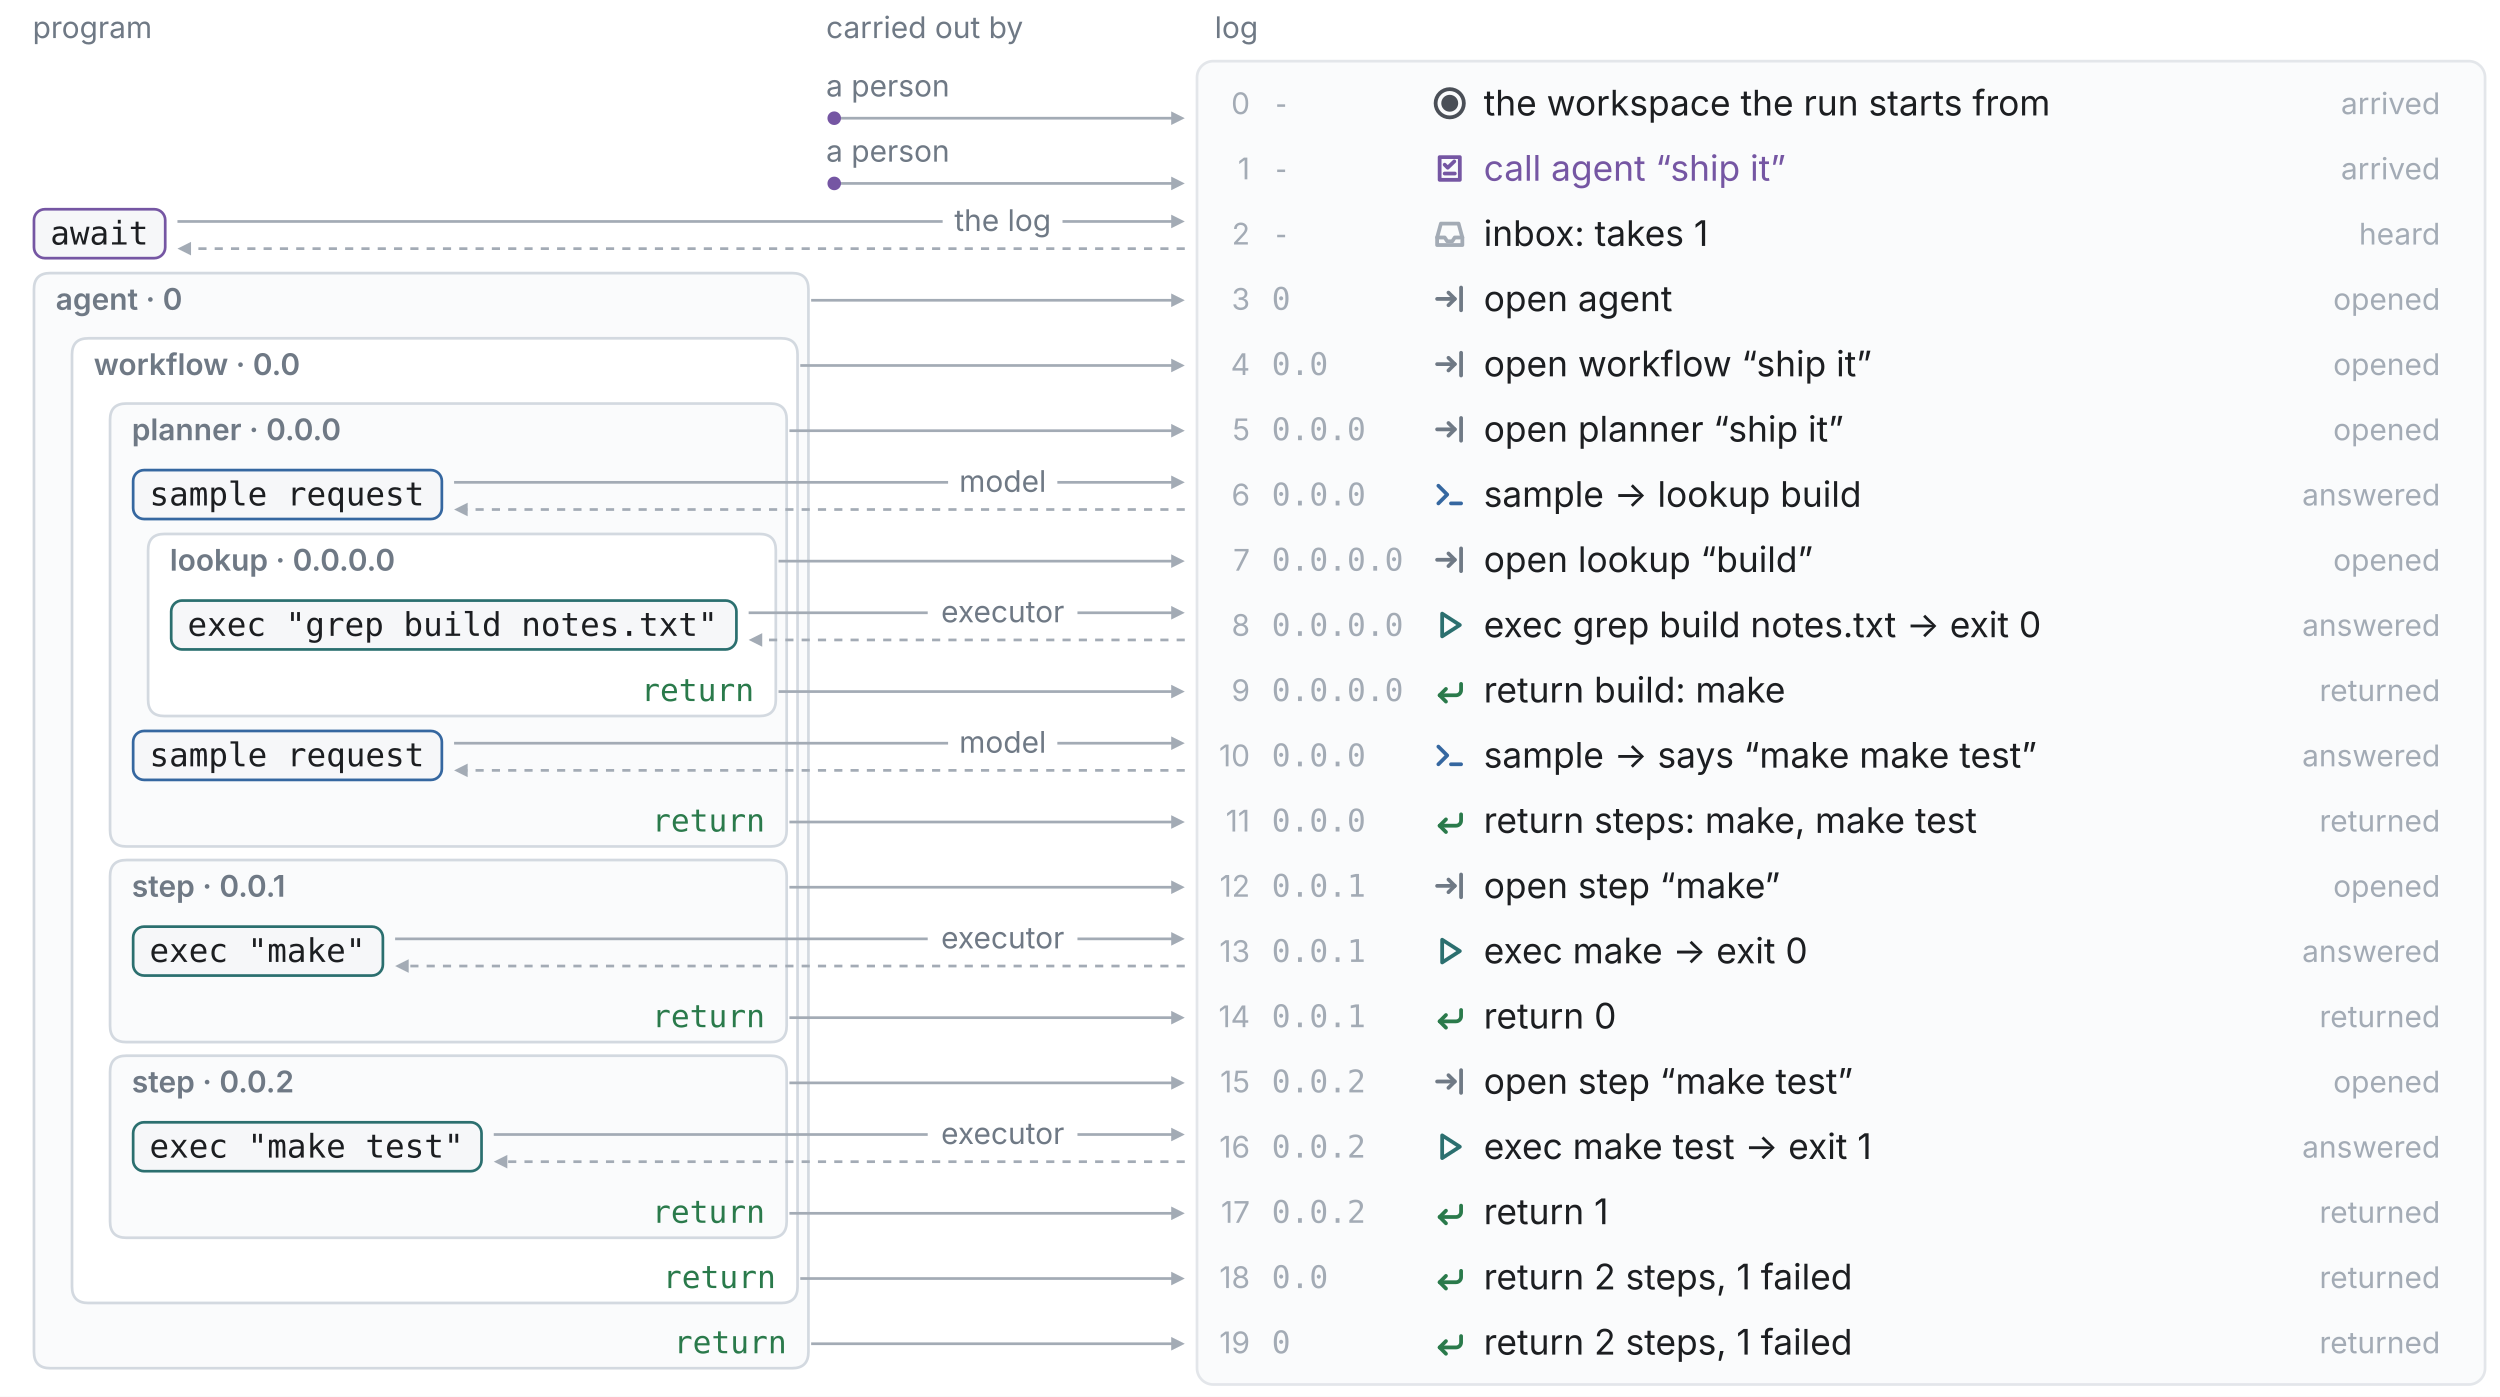
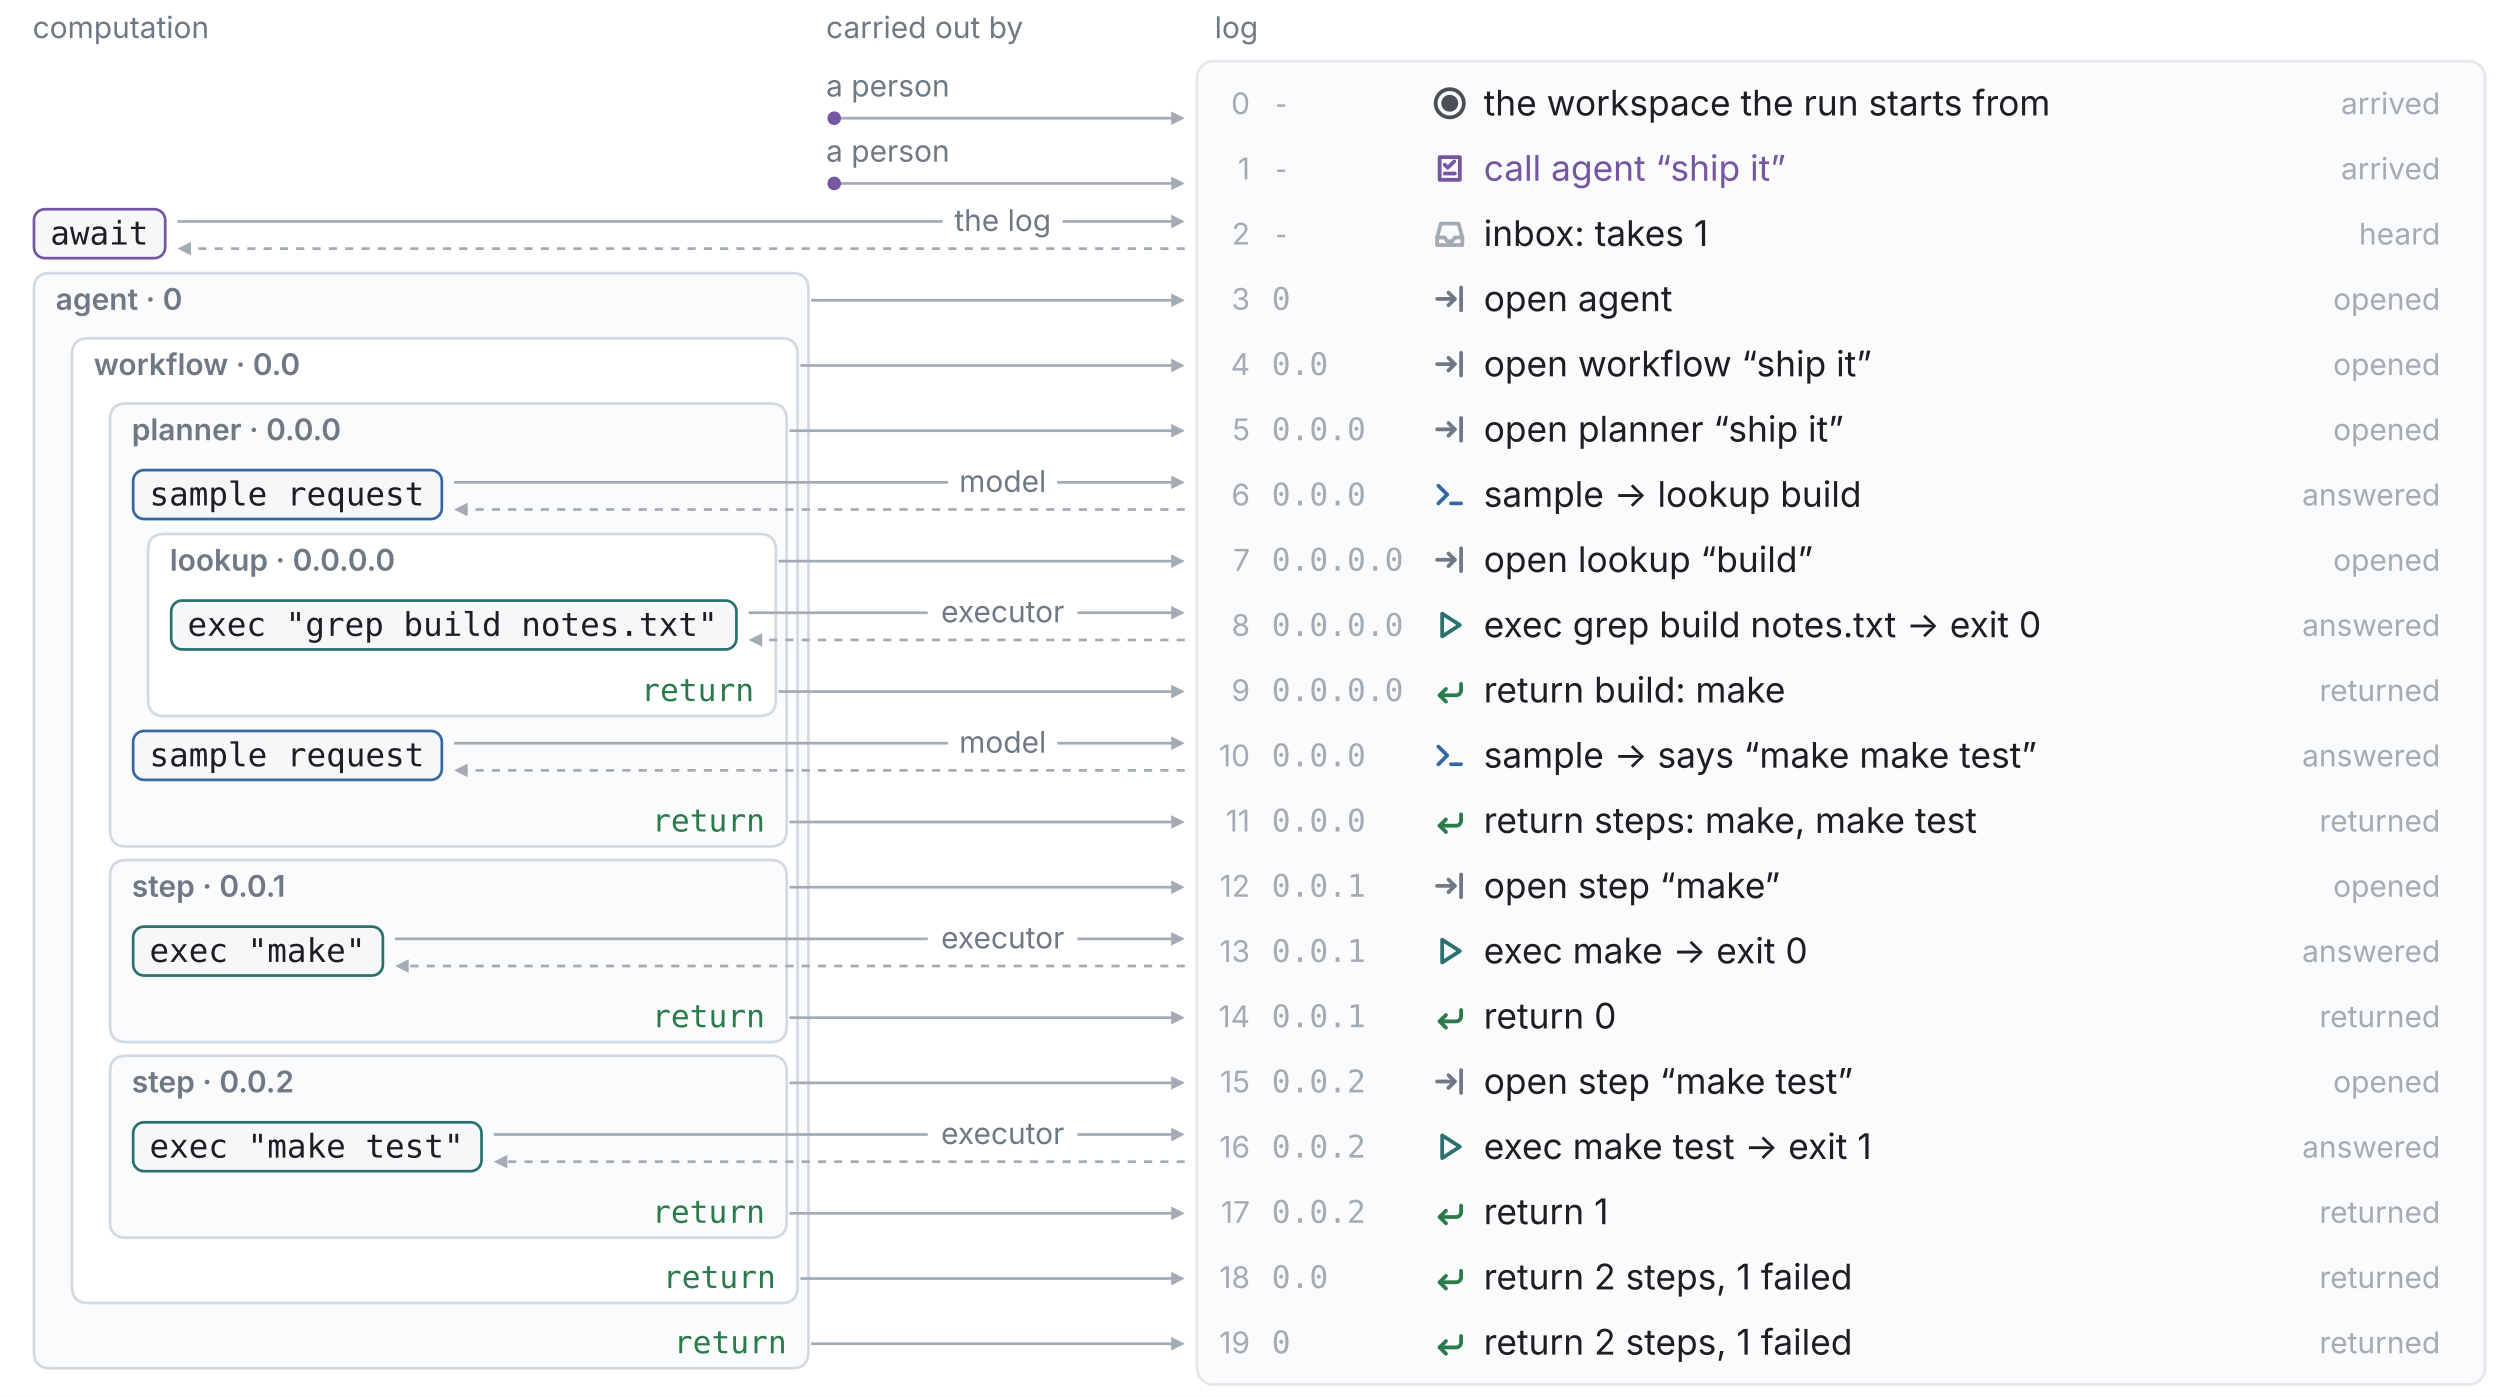
<svg xmlns="http://www.w3.org/2000/svg" viewBox="0 0 920 514" width="920" height="514">
  <style>text{font-family:-apple-system, BlinkMacSystemFont, 'Segoe UI', system-ui, sans-serif;font-size:13px;fill:#1c1e21}.m{font-family:ui-monospace, SFMono-Regular, Menlo, Consolas, monospace}.s{font-size:11px;fill:#6f7985}.f{font-size:11px;fill:#a3abb5}.b{font-weight:600}.n{font-variant-numeric:tabular-nums}.fr{font-family:ui-monospace, SFMono-Regular, Menlo, Consolas, monospace;font-size:11.5px;fill:#a3abb5}.ch{font-family:ui-monospace, SFMono-Regular, Menlo, Consolas, monospace;font-size:12px}.e{font-family:ui-monospace, SFMono-Regular, Menlo, Consolas, monospace;font-size:11.5px}.a{stroke:#a3abb5;fill:none}.d{stroke-dasharray:3 3}.bx{stroke:#d3d9e0;fill:none}</style>
  <rect width="920" height="514" fill="#fff" />
-   <text x="12" y="14" class="s">program</text>
+   <text x="12" y="14" class="s">computation</text>
  <text x="304" y="14" class="s">carried out by</text>
  <text x="447" y="14" class="s">log</text>
  <rect x="440.5" y="22.5" width="474" height="487" rx="6" fill="#fafbfc" stroke="#e3e6ea" />
  <path fill="#fafbfc" d="M12.5,497.5V106.5Q12.5,100.5 18.5,100.5H291.5Q297.5,100.5 297.5,106.5V497.5Q297.5,503.5 291.5,503.5H18.5Q12.5,503.5 12.5,497.5Z" />
  <path class="bx" d="M12.5,497.5V106.5Q12.5,100.5 18.5,100.5H291.5Q297.5,100.5 297.5,106.5V497.5Q297.5,503.5 291.5,503.5H18.5Q12.5,503.5 12.5,497.5" />
  <path fill="#fff" d="M26.5,473.5V130.5Q26.5,124.5 32.5,124.5H287.5Q293.5,124.5 293.5,130.5V473.5Q293.5,479.5 287.5,479.5H32.5Q26.5,479.5 26.5,473.5Z" />
  <path class="bx" d="M26.5,473.5V130.5Q26.5,124.5 32.5,124.5H287.5Q293.5,124.5 293.5,130.5V473.5Q293.5,479.5 287.5,479.5H32.5Q26.5,479.5 26.5,473.5" />
  <path fill="#fafbfc" d="M40.5,305.5V154.5Q40.5,148.5 46.5,148.5H283.5Q289.5,148.5 289.5,154.5V305.5Q289.5,311.5 283.5,311.5H46.5Q40.5,311.5 40.5,305.5Z" />
  <path class="bx" d="M40.5,305.5V154.5Q40.5,148.5 46.5,148.5H283.5Q289.5,148.5 289.5,154.5V305.5Q289.5,311.5 283.5,311.5H46.5Q40.5,311.5 40.5,305.5" />
  <path fill="#fafbfc" d="M40.5,377.5V322.5Q40.5,316.5 46.5,316.5H283.5Q289.5,316.5 289.5,322.5V377.5Q289.5,383.5 283.5,383.5H46.5Q40.5,383.5 40.5,377.5Z" />
  <path class="bx" d="M40.5,377.5V322.5Q40.5,316.5 46.5,316.5H283.5Q289.5,316.5 289.5,322.5V377.5Q289.5,383.5 283.5,383.5H46.5Q40.5,383.5 40.5,377.5" />
  <path fill="#fafbfc" d="M40.5,449.5V394.5Q40.5,388.5 46.5,388.5H283.5Q289.5,388.5 289.5,394.5V449.5Q289.5,455.5 283.5,455.5H46.5Q40.5,455.5 40.5,449.5Z" />
  <path class="bx" d="M40.5,449.5V394.5Q40.5,388.5 46.5,388.5H283.5Q289.5,388.5 289.5,394.5V449.5Q289.5,455.5 283.5,455.5H46.5Q40.5,455.5 40.5,449.5" />
  <path fill="#fff" d="M54.5,257.5V202.5Q54.5,196.5 60.5,196.5H279.5Q285.5,196.5 285.5,202.5V257.5Q285.5,263.5 279.5,263.5H60.5Q54.5,263.5 54.5,257.5Z" />
  <path class="bx" d="M54.5,257.5V202.5Q54.5,196.5 60.5,196.5H279.5Q285.5,196.5 285.5,202.5V257.5Q285.5,263.5 279.5,263.5H60.5Q54.5,263.5 54.5,257.5" />
  <text x="460" y="42" class="f n" text-anchor="end">0</text>
  <text x="468" y="42" class="fr">-</text>
  <g transform="translate(527,31.5) scale(0.9286)" stroke="#4a4f57" fill="#4a4f57" stroke-width="1.5" stroke-linecap="round" stroke-linejoin="round">
    <circle cx="7" cy="7" r="2.6" />
    <circle cx="7" cy="7" r="5.6" fill="none" />
  </g>
  <text x="546" y="42.5">the workspace the run starts from</text>
  <text x="898" y="42" class="f" text-anchor="end">arrived</text>
  <text x="304" y="35.5" class="s">a person</text>
  <path class="a" d="M307,43.5H432" />
  <path fill="#a3abb5" d="M436,43.5l-5,-2.5v5z" />
  <circle cx="307" cy="43.5" r="2.5" fill="#7556a3" />
  <text x="460" y="66" class="f n" text-anchor="end">1</text>
  <text x="468" y="66" class="fr">-</text>
  <g transform="translate(527,55.5) scale(0.9286)" stroke="#7556a3" fill="#7556a3" stroke-width="1.5" stroke-linecap="round" stroke-linejoin="round">
    <path d="M3 2.5h8v9H3z" fill="none" />
    <path d="M5 5.5l1.2 1.2L8.8 4.2M5 9h4" fill="none" />
  </g>
  <text x="546" y="66.5" style="fill:#7556a3">call agent “ship it”</text>
  <text x="898" y="66" class="f" text-anchor="end">arrived</text>
  <text x="304" y="59.5" class="s">a person</text>
  <path class="a" d="M307,67.5H432" />
  <path fill="#a3abb5" d="M436,67.5l-5,-2.5v5z" />
  <circle cx="307" cy="67.5" r="2.5" fill="#7556a3" />
  <text x="460" y="90" class="f n" text-anchor="end">2</text>
  <text x="468" y="90" class="fr">-</text>
  <g transform="translate(527,79.5) scale(0.9286)" stroke="#a3abb5" fill="#a3abb5" stroke-width="1.5" stroke-linecap="round" stroke-linejoin="round">
    <path d="M2 8.5h3l1 1.5h2l1-1.5h3" fill="none" />
    <path d="M2 8.5L3.5 3h7L12 8.5v3H2z" fill="none" />
  </g>
  <text x="546" y="90.5">inbox: takes 1</text>
  <text x="898" y="90" class="f" text-anchor="end">heard</text>
  <rect x="12.5" y="77.0" width="48.3" height="18" rx="4" fill="#f6f7f9" stroke="#7556a3" />
  <text x="18.5" y="90" class="ch">await</text>
  <path class="a" d="M65.3,81.5H432" />
  <path fill="#a3abb5" d="M436,81.5l-5,-2.5v5z" />
  <rect x="346.9" y="75.0" width="44.1" height="13" fill="#fff" />
  <text x="369" y="85" class="s" text-anchor="middle">the log</text>
  <path class="a d" d="M436,91.5H69.3" />
  <path fill="#a3abb5" d="M65.3,91.5l5,-2.5v5z" />
  <text x="460" y="114" class="f n" text-anchor="end">3</text>
  <text x="468" y="114" class="fr">0</text>
  <g transform="translate(527,103.5) scale(0.9286)" stroke="#6f7985" fill="#6f7985" stroke-width="1.5" stroke-linecap="round" stroke-linejoin="round">
    <path d="M2 7h7" fill="none" />
    <path d="M6.5 4.5L9 7l-2.5 2.5" fill="none" />
    <path d="M11.5 2.5v9" fill="none" />
  </g>
  <text x="546" y="114.5">open agent</text>
  <text x="898" y="114" class="f" text-anchor="end">opened</text>
  <text x="20.5" y="114" class="s b">agent · 0</text>
  <path class="a" d="M298.5,110.5H432" />
  <path fill="#a3abb5" d="M436,110.5l-5,-2.5v5z" />
  <text x="460" y="138" class="f n" text-anchor="end">4</text>
  <text x="468" y="138" class="fr">0.0</text>
  <g transform="translate(527,127.5) scale(0.9286)" stroke="#6f7985" fill="#6f7985" stroke-width="1.5" stroke-linecap="round" stroke-linejoin="round">
    <path d="M2 7h7" fill="none" />
    <path d="M6.5 4.5L9 7l-2.5 2.5" fill="none" />
    <path d="M11.5 2.5v9" fill="none" />
  </g>
  <text x="546" y="138.5">open workflow “ship it”</text>
  <text x="898" y="138" class="f" text-anchor="end">opened</text>
  <text x="34.5" y="138" class="s b">workflow · 0.0</text>
  <path class="a" d="M294.5,134.5H432" />
  <path fill="#a3abb5" d="M436,134.5l-5,-2.5v5z" />
  <text x="460" y="162" class="f n" text-anchor="end">5</text>
  <text x="468" y="162" class="fr">0.0.0</text>
  <g transform="translate(527,151.5) scale(0.9286)" stroke="#6f7985" fill="#6f7985" stroke-width="1.5" stroke-linecap="round" stroke-linejoin="round">
    <path d="M2 7h7" fill="none" />
    <path d="M6.5 4.5L9 7l-2.5 2.5" fill="none" />
    <path d="M11.5 2.5v9" fill="none" />
  </g>
  <text x="546" y="162.5">open planner “ship it”</text>
  <text x="898" y="162" class="f" text-anchor="end">opened</text>
  <text x="48.5" y="162" class="s b">planner · 0.0.0</text>
  <path class="a" d="M290.5,158.5H432" />
  <path fill="#a3abb5" d="M436,158.5l-5,-2.5v5z" />
  <text x="460" y="186" class="f n" text-anchor="end">6</text>
  <text x="468" y="186" class="fr">0.0.0</text>
  <g transform="translate(527,175.5) scale(0.9286)" stroke="#3567a0" fill="#3567a0" stroke-width="1.5" stroke-linecap="round" stroke-linejoin="round">
    <path d="M2.5 3.5L6 7l-3.5 3.5" fill="none" />
    <path d="M7.5 10.5h4" fill="none" />
  </g>
  <text x="546" y="186.5">sample → lookup build</text>
  <text x="898" y="186" class="f" text-anchor="end">answered</text>
  <rect x="49.0" y="173.0" width="113.6" height="18" rx="4" fill="#f6f7f9" stroke="#3567a0" />
  <text x="55" y="186" class="ch">sample request</text>
  <path class="a" d="M167.1,177.5H432" />
  <path fill="#a3abb5" d="M436,177.5l-5,-2.5v5z" />
  <rect x="348.9" y="171.0" width="40.2" height="13" fill="#fff" />
  <text x="369" y="181" class="s" text-anchor="middle">model</text>
  <path class="a d" d="M436,187.5H171.1" />
  <path fill="#a3abb5" d="M167.1,187.5l5,-2.5v5z" />
  <text x="460" y="210" class="f n" text-anchor="end">7</text>
  <text x="468" y="210" class="fr">0.0.0.0</text>
  <g transform="translate(527,199.5) scale(0.9286)" stroke="#6f7985" fill="#6f7985" stroke-width="1.5" stroke-linecap="round" stroke-linejoin="round">
    <path d="M2 7h7" fill="none" />
    <path d="M6.5 4.5L9 7l-2.5 2.5" fill="none" />
    <path d="M11.5 2.5v9" fill="none" />
  </g>
  <text x="546" y="210.5">open lookup “build”</text>
  <text x="898" y="210" class="f" text-anchor="end">opened</text>
  <text x="62.5" y="210" class="s b">lookup · 0.0.0.0</text>
  <path class="a" d="M286.5,206.5H432" />
  <path fill="#a3abb5" d="M436,206.5l-5,-2.5v5z" />
  <text x="460" y="234" class="f n" text-anchor="end">8</text>
  <text x="468" y="234" class="fr">0.0.0.0</text>
  <g transform="translate(527,223.5) scale(0.9286)" stroke="#2b6f6f" fill="#2b6f6f" stroke-width="1.5" stroke-linecap="round" stroke-linejoin="round">
    <path d="M4 2.5l7 4.5-7 4.5z" fill="none" />
  </g>
  <text x="546" y="234.5">exec grep build notes.txt → exit 0</text>
  <text x="898" y="234" class="f" text-anchor="end">answered</text>
  <rect x="63.0" y="221.0" width="208" height="18" rx="4" fill="#f6f7f9" stroke="#2b6f6f" />
  <text x="69" y="234" class="ch">exec "grep build notes.txt"</text>
  <path class="a" d="M275.5,225.5H432" />
  <path fill="#a3abb5" d="M436,225.5l-5,-2.5v5z" />
  <rect x="341.4" y="219.0" width="55.1" height="13" fill="#fff" />
  <text x="369" y="229" class="s" text-anchor="middle">executor</text>
  <path class="a d" d="M436,235.5H279.5" />
  <path fill="#a3abb5" d="M275.5,235.5l5,-2.5v5z" />
  <text x="460" y="258" class="f n" text-anchor="end">9</text>
  <text x="468" y="258" class="fr">0.0.0.0</text>
  <g transform="translate(527,247.5) scale(0.9286)" stroke="#2a7a4b" fill="#2a7a4b" stroke-width="1.5" stroke-linecap="round" stroke-linejoin="round">
    <path d="M11.5 4.5v2.5a2 2 0 0 1-2 2H3" fill="none" />
    <path d="M5.5 6.5L3 9l2.5 2.5" fill="none" />
  </g>
  <text x="546" y="258.5">return build: make</text>
  <text x="898" y="258" class="f" text-anchor="end">returned</text>
  <text x="277.5" y="258" class="e" style="fill:#2a7a4b" text-anchor="end">return</text>
  <path class="a" d="M286.5,254.5H432" />
  <path fill="#a3abb5" d="M436,254.5l-5,-2.5v5z" />
  <text x="460" y="282" class="f n" text-anchor="end">10</text>
  <text x="468" y="282" class="fr">0.0.0</text>
  <g transform="translate(527,271.5) scale(0.9286)" stroke="#3567a0" fill="#3567a0" stroke-width="1.5" stroke-linecap="round" stroke-linejoin="round">
    <path d="M2.5 3.5L6 7l-3.5 3.5" fill="none" />
    <path d="M7.5 10.5h4" fill="none" />
  </g>
  <text x="546" y="282.5">sample → says “make make test”</text>
  <text x="898" y="282" class="f" text-anchor="end">answered</text>
  <rect x="49.0" y="269.0" width="113.6" height="18" rx="4" fill="#f6f7f9" stroke="#3567a0" />
  <text x="55" y="282" class="ch">sample request</text>
  <path class="a" d="M167.1,273.5H432" />
  <path fill="#a3abb5" d="M436,273.5l-5,-2.5v5z" />
  <rect x="348.9" y="267.0" width="40.2" height="13" fill="#fff" />
  <text x="369" y="277" class="s" text-anchor="middle">model</text>
  <path class="a d" d="M436,283.5H171.1" />
  <path fill="#a3abb5" d="M167.1,283.5l5,-2.5v5z" />
  <text x="460" y="306" class="f n" text-anchor="end">11</text>
  <text x="468" y="306" class="fr">0.0.0</text>
  <g transform="translate(527,295.5) scale(0.9286)" stroke="#2a7a4b" fill="#2a7a4b" stroke-width="1.5" stroke-linecap="round" stroke-linejoin="round">
    <path d="M11.5 4.5v2.5a2 2 0 0 1-2 2H3" fill="none" />
    <path d="M5.5 6.5L3 9l2.5 2.5" fill="none" />
  </g>
  <text x="546" y="306.5">return steps: make, make test</text>
  <text x="898" y="306" class="f" text-anchor="end">returned</text>
  <text x="281.5" y="306" class="e" style="fill:#2a7a4b" text-anchor="end">return</text>
  <path class="a" d="M290.5,302.5H432" />
  <path fill="#a3abb5" d="M436,302.5l-5,-2.5v5z" />
  <text x="460" y="330" class="f n" text-anchor="end">12</text>
  <text x="468" y="330" class="fr">0.0.1</text>
  <g transform="translate(527,319.5) scale(0.9286)" stroke="#6f7985" fill="#6f7985" stroke-width="1.5" stroke-linecap="round" stroke-linejoin="round">
    <path d="M2 7h7" fill="none" />
    <path d="M6.5 4.5L9 7l-2.5 2.5" fill="none" />
    <path d="M11.5 2.5v9" fill="none" />
  </g>
  <text x="546" y="330.5">open step “make”</text>
  <text x="898" y="330" class="f" text-anchor="end">opened</text>
  <text x="48.5" y="330" class="s b">step · 0.0.1</text>
  <path class="a" d="M290.5,326.5H432" />
  <path fill="#a3abb5" d="M436,326.5l-5,-2.5v5z" />
  <text x="460" y="354" class="f n" text-anchor="end">13</text>
  <text x="468" y="354" class="fr">0.0.1</text>
  <g transform="translate(527,343.5) scale(0.9286)" stroke="#2b6f6f" fill="#2b6f6f" stroke-width="1.5" stroke-linecap="round" stroke-linejoin="round">
    <path d="M4 2.5l7 4.5-7 4.5z" fill="none" />
  </g>
  <text x="546" y="354.5">exec make → exit 0</text>
  <text x="898" y="354" class="f" text-anchor="end">answered</text>
  <rect x="49.0" y="341.0" width="91.9" height="18" rx="4" fill="#f6f7f9" stroke="#2b6f6f" />
  <text x="55" y="354" class="ch">exec "make"</text>
  <path class="a" d="M145.4,345.5H432" />
  <path fill="#a3abb5" d="M436,345.5l-5,-2.5v5z" />
  <rect x="341.4" y="339.0" width="55.1" height="13" fill="#fff" />
  <text x="369" y="349" class="s" text-anchor="middle">executor</text>
  <path class="a d" d="M436,355.5H149.4" />
  <path fill="#a3abb5" d="M145.4,355.5l5,-2.5v5z" />
  <text x="460" y="378" class="f n" text-anchor="end">14</text>
  <text x="468" y="378" class="fr">0.0.1</text>
  <g transform="translate(527,367.5) scale(0.9286)" stroke="#2a7a4b" fill="#2a7a4b" stroke-width="1.5" stroke-linecap="round" stroke-linejoin="round">
    <path d="M11.5 4.5v2.5a2 2 0 0 1-2 2H3" fill="none" />
    <path d="M5.5 6.5L3 9l2.5 2.5" fill="none" />
  </g>
  <text x="546" y="378.5">return 0</text>
  <text x="898" y="378" class="f" text-anchor="end">returned</text>
  <text x="281.5" y="378" class="e" style="fill:#2a7a4b" text-anchor="end">return</text>
  <path class="a" d="M290.5,374.5H432" />
  <path fill="#a3abb5" d="M436,374.5l-5,-2.5v5z" />
  <text x="460" y="402" class="f n" text-anchor="end">15</text>
  <text x="468" y="402" class="fr">0.0.2</text>
  <g transform="translate(527,391.5) scale(0.9286)" stroke="#6f7985" fill="#6f7985" stroke-width="1.5" stroke-linecap="round" stroke-linejoin="round">
    <path d="M2 7h7" fill="none" />
    <path d="M6.5 4.5L9 7l-2.5 2.5" fill="none" />
    <path d="M11.5 2.5v9" fill="none" />
  </g>
  <text x="546" y="402.5">open step “make test”</text>
  <text x="898" y="402" class="f" text-anchor="end">opened</text>
  <text x="48.5" y="402" class="s b">step · 0.0.2</text>
  <path class="a" d="M290.5,398.5H432" />
  <path fill="#a3abb5" d="M436,398.5l-5,-2.5v5z" />
  <text x="460" y="426" class="f n" text-anchor="end">16</text>
  <text x="468" y="426" class="fr">0.0.2</text>
  <g transform="translate(527,415.5) scale(0.9286)" stroke="#2b6f6f" fill="#2b6f6f" stroke-width="1.5" stroke-linecap="round" stroke-linejoin="round">
    <path d="M4 2.5l7 4.5-7 4.5z" fill="none" />
  </g>
  <text x="546" y="426.5">exec make test → exit 1</text>
  <text x="898" y="426" class="f" text-anchor="end">answered</text>
  <rect x="49.0" y="413.0" width="128.2" height="18" rx="4" fill="#f6f7f9" stroke="#2b6f6f" />
  <text x="55" y="426" class="ch">exec "make test"</text>
  <path class="a" d="M181.7,417.5H432" />
  <path fill="#a3abb5" d="M436,417.5l-5,-2.5v5z" />
  <rect x="341.4" y="411.0" width="55.1" height="13" fill="#fff" />
  <text x="369" y="421" class="s" text-anchor="middle">executor</text>
  <path class="a d" d="M436,427.5H185.7" />
  <path fill="#a3abb5" d="M181.7,427.5l5,-2.5v5z" />
  <text x="460" y="450" class="f n" text-anchor="end">17</text>
  <text x="468" y="450" class="fr">0.0.2</text>
  <g transform="translate(527,439.5) scale(0.9286)" stroke="#2a7a4b" fill="#2a7a4b" stroke-width="1.5" stroke-linecap="round" stroke-linejoin="round">
    <path d="M11.5 4.5v2.5a2 2 0 0 1-2 2H3" fill="none" />
    <path d="M5.5 6.5L3 9l2.5 2.5" fill="none" />
  </g>
  <text x="546" y="450.5">return 1</text>
  <text x="898" y="450" class="f" text-anchor="end">returned</text>
  <text x="281.5" y="450" class="e" style="fill:#2a7a4b" text-anchor="end">return</text>
  <path class="a" d="M290.5,446.5H432" />
  <path fill="#a3abb5" d="M436,446.5l-5,-2.5v5z" />
  <text x="460" y="474" class="f n" text-anchor="end">18</text>
  <text x="468" y="474" class="fr">0.0</text>
  <g transform="translate(527,463.5) scale(0.9286)" stroke="#2a7a4b" fill="#2a7a4b" stroke-width="1.5" stroke-linecap="round" stroke-linejoin="round">
    <path d="M11.5 4.5v2.5a2 2 0 0 1-2 2H3" fill="none" />
    <path d="M5.5 6.5L3 9l2.5 2.5" fill="none" />
  </g>
  <text x="546" y="474.5">return 2 steps, 1 failed</text>
  <text x="898" y="474" class="f" text-anchor="end">returned</text>
  <text x="285.5" y="474" class="e" style="fill:#2a7a4b" text-anchor="end">return</text>
  <path class="a" d="M294.5,470.5H432" />
  <path fill="#a3abb5" d="M436,470.5l-5,-2.5v5z" />
  <text x="460" y="498" class="f n" text-anchor="end">19</text>
  <text x="468" y="498" class="fr">0</text>
  <g transform="translate(527,487.5) scale(0.9286)" stroke="#2a7a4b" fill="#2a7a4b" stroke-width="1.5" stroke-linecap="round" stroke-linejoin="round">
    <path d="M11.5 4.5v2.5a2 2 0 0 1-2 2H3" fill="none" />
    <path d="M5.5 6.5L3 9l2.5 2.5" fill="none" />
  </g>
  <text x="546" y="498.5">return 2 steps, 1 failed</text>
  <text x="898" y="498" class="f" text-anchor="end">returned</text>
  <text x="289.5" y="498" class="e" style="fill:#2a7a4b" text-anchor="end">return</text>
  <path class="a" d="M298.5,494.5H432" />
  <path fill="#a3abb5" d="M436,494.5l-5,-2.5v5z" />
</svg>
